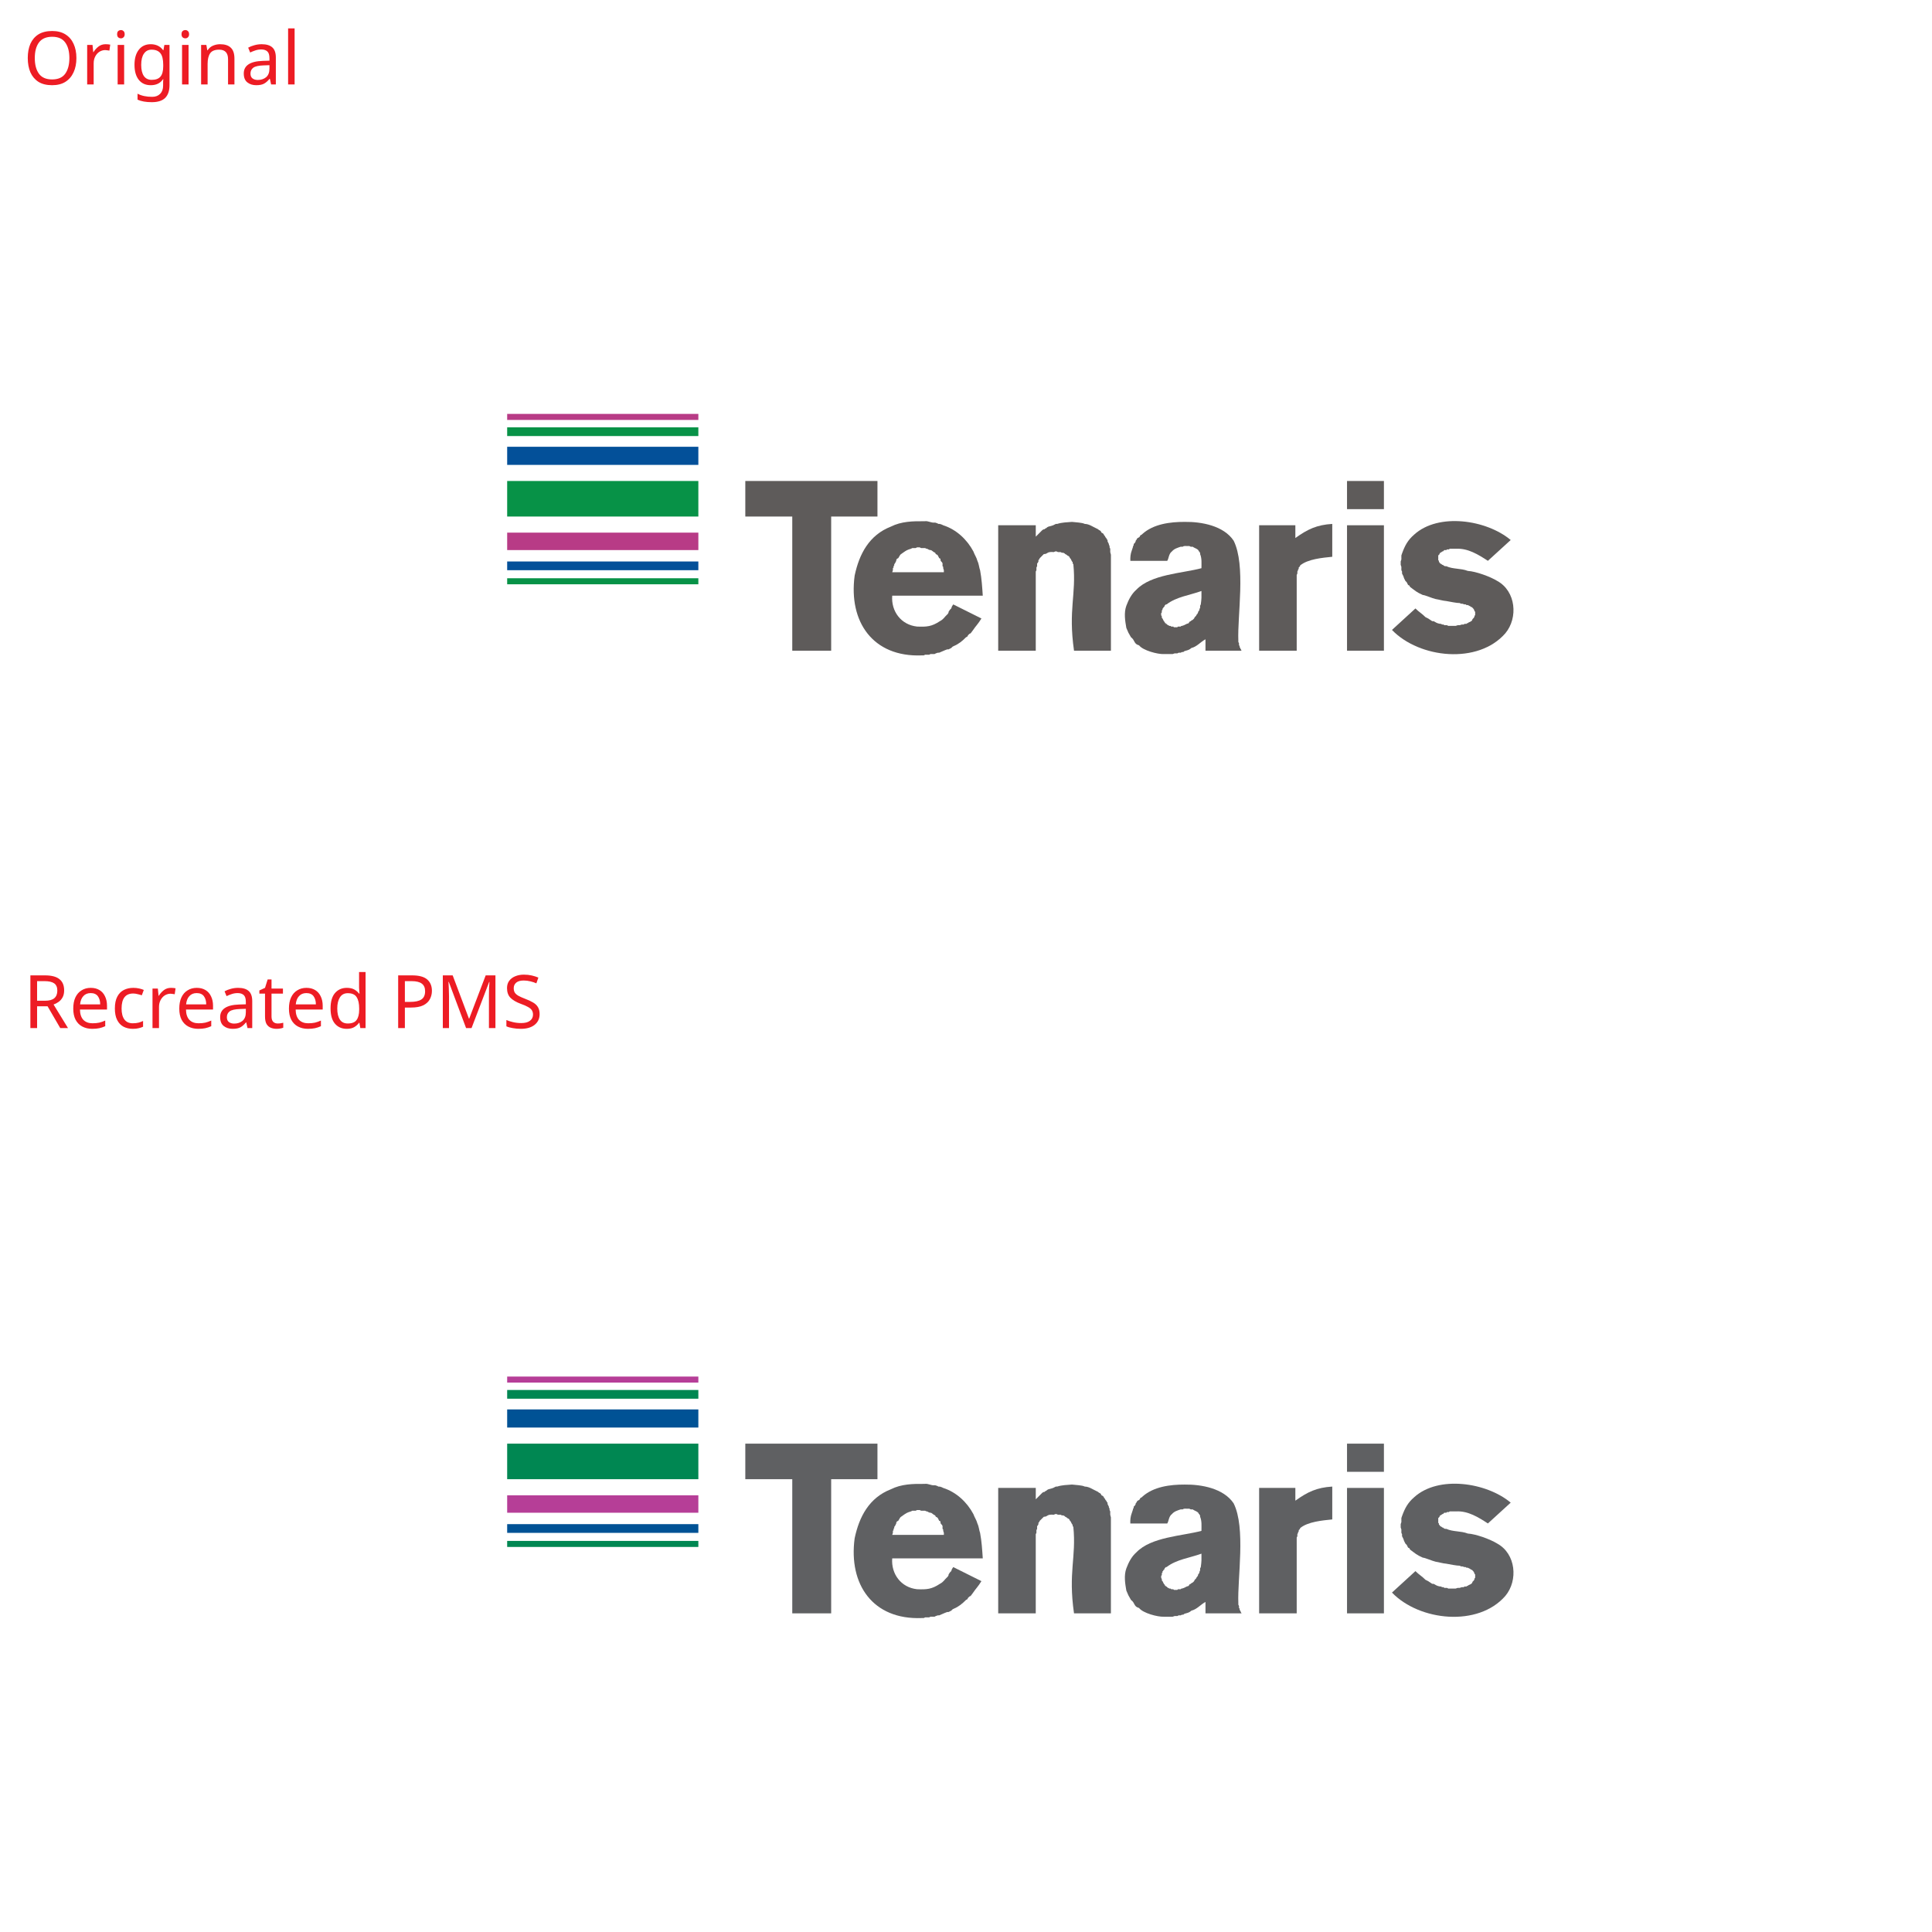
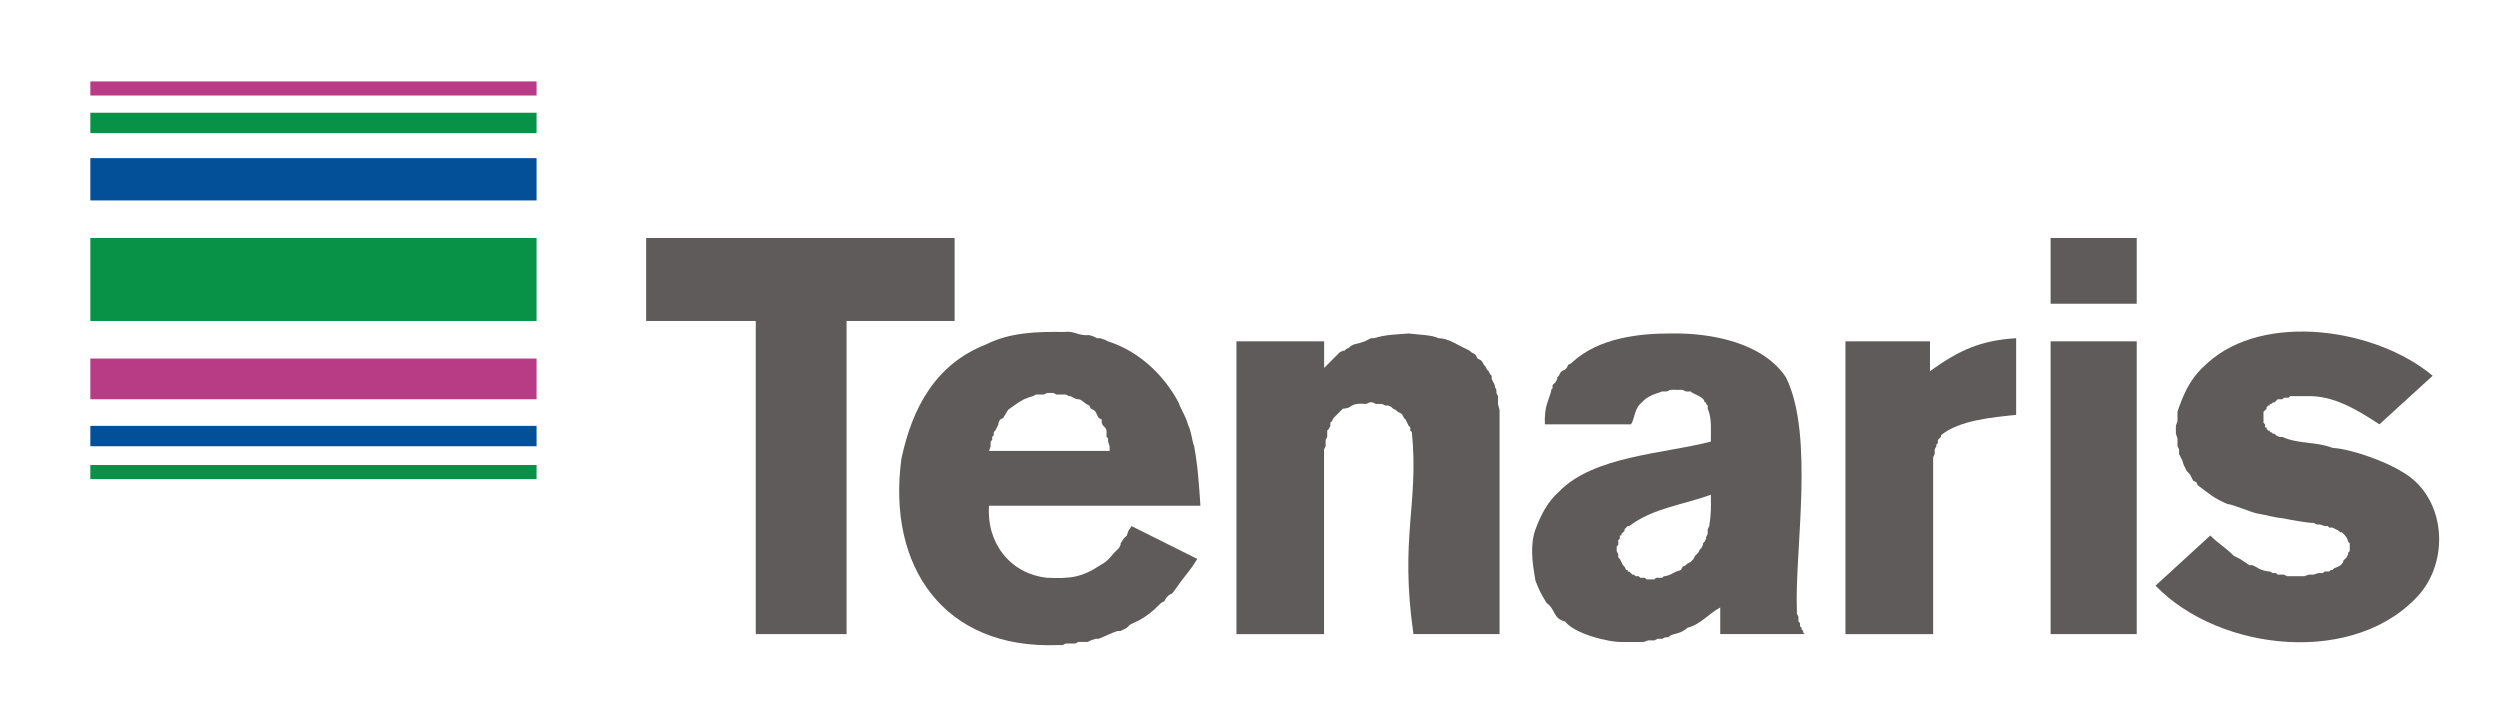
- <svg xmlns="http://www.w3.org/2000/svg" version="1.1" id="Layer_1" x="0px" y="0px" width="288px" height="288px" viewBox="0 0 288 288" enable-background="new 0 0 288 288" xml:space="preserve">
-   <text transform="matrix(1 0 0 1 3.4673 12.5908)" fill="#ED1C24" font-family="'CenturyGothic'" font-size="11">Original  </text>
-   <text transform="matrix(1 0 0 1 3.4673 153.2568)" fill="#ED1C24" font-family="'CenturyGothic'" font-size="11">Recreated PMS</text>
+ <svg xmlns="http://www.w3.org/2000/svg" version="1.1" id="Layer_1" x="0px" y="0px" width="159.667px" height="46px" viewBox="69.833 56.5 159.667 46" enable-background="new 69.833 56.5 159.667 46" xml:space="preserve">
  <g>
-     <rect x="6.333" y="293.665" fill="#5F6062" width="18" height="18" />
-     <rect x="51.833" y="293.665" fill="#005295" width="18" height="18" />
-     <rect x="29.083" y="293.665" fill="#008752" width="18" height="18" />
-     <rect x="74.583" y="293.665" fill="#B63E97" width="18" height="18" />
-   </g>
-   <g>
-     <polyline fill-rule="evenodd" clip-rule="evenodd" fill="#5E5B5A" points="130.801,71.7 111.102,71.7 111.102,76.999    118.102,76.999 118.102,96.998 123.901,96.998 123.901,76.999 130.801,76.999 130.801,71.7  " />
-     <path fill-rule="evenodd" clip-rule="evenodd" fill="#5E5B5A" d="M142.101,90.1l-0.2,0.301l-0.101,0.3l-0.2,0.198l-0.198,0.301v0.1   l-0.102,0.2l-0.099,0.099c-0.449,0.404-0.503,0.684-1.101,1.001c-1.209,0.803-1.961,0.861-3.399,0.8   c-2.372-0.253-3.882-2.271-3.7-4.6H146.5c-0.083-1.267-0.166-2.556-0.4-3.799c-0.145-0.352-0.146-0.853-0.4-1.399   c-0.125-0.505-0.435-0.922-0.599-1.401c-0.952-1.779-2.536-3.27-4.5-3.899l-0.2-0.1l-0.3-0.101h-0.2l-0.2-0.102l-0.299-0.098   c-0.713,0.068-0.949-0.288-1.601-0.201c-1.71-0.02-3.44,0.013-5,0.801c-3.238,1.265-4.715,4.075-5.399,7.299   c-0.93,6.88,2.705,12.183,9.999,11.899h0.3l0.2-0.1h0.601l0.2-0.099h0.599l0.2-0.102l0.3-0.101h0.2   c0.403-0.159,0.789-0.361,1.201-0.498h0.2l0.198-0.101l0.2-0.102l0.2-0.198l0.2-0.101c0.703-0.29,1.274-0.762,1.8-1.299l0.2-0.102   l0.1-0.2l0.2-0.2l0.2-0.099l0.3-0.4c0.506-0.751,0.782-0.952,1.3-1.801L142.101,90.1 M133.001,85.3l0.1-0.3v-0.301l0.1-0.1v-0.2   l0.101-0.1v-0.201l0.1-0.1l0.2-0.398v-0.102l0.101-0.2l0.2-0.099c0.423-0.678,0.145-0.391,0.7-0.801   c0.498-0.356,0.652-0.437,1.199-0.599l0.2-0.102h0.5l0.2-0.101h0.4l0.198,0.101h0.601l0.2,0.102h0.1   c0.717,0.423,0.322-0.056,1,0.498l0.201,0.101l0.099,0.2l0.2,0.099l0.1,0.102l0.2,0.4l0.2,0.099   c-0.068,0.544,0.369,0.356,0.301,0.9v0.2l0.1,0.1v0.2L140.699,85v0.3H133.001z" />
-     <path fill-rule="evenodd" clip-rule="evenodd" fill="#5E5B5A" d="M154.4,80l0.999-1.001l0.2-0.099h0.1l0.101-0.102L156,78.7   l0.1-0.1l0.2-0.101l0.4-0.102l0.299-0.099l0.4-0.2h0.2c0.707-0.229,1.457-0.241,2.199-0.3c0.547,0.073,1.509,0.09,1.901,0.3   c0.664,0.01,1.188,0.426,1.8,0.699l0.2,0.102l0.1,0.099l0.199,0.1l0.1,0.101l0.102,0.2l0.199,0.1l0.1,0.101l0.102,0.199   l0.099,0.101l0.1,0.2l0.101,0.1l0.1,0.201l0.101,0.098V80.7l0.2,0.4v0.1l0.1,0.2v0.198l0.101,0.202v0.498l0.1,0.399v14.3h-5.5   c-0.887-6.165,0.358-8.307-0.101-12.899l-0.1-0.1v-0.2l-0.101-0.1l-0.198-0.4l-0.102-0.099l-0.099-0.202l-0.102-0.098l-0.2-0.101   L159,82.698l-0.2-0.099l-0.1-0.1l-0.2-0.101h-0.2l-0.2-0.101h-0.4l-0.2-0.1h-0.2l-0.198,0.1c-1.16-0.095-0.825,0.289-1.501,0.301   l-0.099,0.099l-0.502,0.502l-0.099,0.198l-0.102,0.101v0.2l-0.099,0.2l-0.1,0.1v0.4l-0.101,0.2V85l-0.1,0.198v11.8H148.8V78.3   h5.601V80" />
-     <path fill-rule="evenodd" clip-rule="evenodd" fill="#5E5B5A" d="M173.999,83.601c0.237-0.332,0.207-1.045,0.7-1.401   c0.343-0.413,0.826-0.532,1.3-0.7c0.7,0.034,0.033-0.149,1-0.099c0.584-0.044,0.216,0.143,0.801,0.099   c0.179,0.185,0.908,0.344,0.899,0.7h0.1v0.1l0.101,0.101v0.2c0.278,0.641,0.194,1.414,0.199,2.1   c-2.9,0.772-7.495,0.903-9.699,3.201c-0.728,0.638-1.162,1.501-1.5,2.399c-0.378,1.046-0.185,2.242,0,3.3   c0.288,0.71,0.308,0.734,0.699,1.4c0.622,0.445,0.381,0.982,1.2,1.199c0.579,0.765,2.77,1.343,3.7,1.301h1.299l0.302-0.102h0.4   l0.198-0.101h0.301l0.2-0.1h0.2c0.202-0.284,0.684-0.125,1.2-0.601c0.833-0.201,1.363-0.908,2.1-1.299v1.699h5.399l-0.101-0.099   v-0.1l-0.1-0.101v-0.102l-0.101-0.099v-0.2l-0.1-0.1v-0.301l-0.099-0.199v-0.201c-0.153-3.757,1.139-11.211-0.7-14.898   c-1.492-2.235-4.8-2.836-7.301-2.8c-2.158-0.007-4.648,0.31-6.299,1.8l-0.101,0.1l-0.2,0.1l-0.1,0.201l-0.101,0.1l-0.199,0.1   l-0.101,0.101l-0.1,0.198l-0.101,0.102V80.7l-0.1,0.198l-0.2,0.202v0.198L168.9,81.4v0.099l-0.2,0.601   c-0.176,0.462-0.225,0.993-0.2,1.501H173.999 M179.099,88.099c0.011,0.893,0.021,1.13-0.1,2.001l-0.1,0.2v0.299l-0.101,0.2v0.1   l-0.1,0.201l-0.101,0.1v0.1l-0.1,0.2l-0.101,0.099l-0.1,0.202l-0.2,0.198l-0.099,0.2l-0.2,0.2l-0.2,0.102l-0.102,0.099l-0.2,0.1   l-0.099,0.202l-0.3,0.098l-0.2,0.101l-0.2,0.101l-0.3,0.1h-0.101l-0.1,0.1h-0.4l-0.099,0.101h-0.502l-0.099-0.101h-0.3l-0.101-0.1   h-0.2l-0.1-0.1h-0.101l-0.199-0.201h-0.101V92.9h-0.1l-0.101-0.202l-0.1-0.1l-0.199-0.4l-0.102-0.099v-0.2l-0.1-0.2v-0.3l0.1-0.101   v-0.3l0.102-0.101V90.7h0.099v-0.102l0.2-0.198V90.3l0.2-0.2h0.101C175.379,88.955,177.346,88.737,179.099,88.099z" />
-     <path fill-rule="evenodd" clip-rule="evenodd" fill="#5E5B5A" d="M193.099,80.199c1.824-1.303,3.179-1.958,5.499-2.1v4.898   c-1.436,0.149-3.643,0.332-4.8,1.302v0.1l-0.2,0.2v0.198l-0.099,0.102V85l-0.102,0.198v0.3l-0.099,0.202v11.298h-5.601V78.3h5.4   V80.199" />
-     <path fill-rule="evenodd" clip-rule="evenodd" fill="#5E5B5A" d="M200.798,96.998V78.3h5.5v18.698H200.798z M200.798,75.898V71.7   h5.5v4.198H200.798z" />
-     <path fill-rule="evenodd" clip-rule="evenodd" fill="#5E5B5A" d="M210.998,90.7c0.459,0.478,1.04,0.819,1.499,1.298l0.4,0.2   l0.601,0.4h0.2l0.2,0.1c0.259,0.176,0.584,0.293,0.898,0.3l0.2,0.101h0.2l0.101,0.101h0.398l0.2,0.1c0.368,0,0.734,0,1.101,0   l0.3-0.1h0.301l0.3-0.101h0.299l0.102-0.101h0.299l0.102-0.098h0.099l0.102-0.102c0.226-0.088,0.579-0.213,0.599-0.501l0.2-0.198   l0.1-0.2v-0.1l0.101-0.101v-0.5l-0.101-0.1c-0.028-0.191-0.146-0.364-0.3-0.501l-0.1-0.101h-0.101l-0.1-0.098l-0.4-0.202h-0.2   l-0.099-0.099h-0.2l-0.3-0.1h-0.2l-0.2-0.101c-0.369,0.016-1.565-0.215-2-0.3c-0.54-0.042-1.064-0.218-1.601-0.3   c-0.482-0.103-1.615-0.608-1.898-0.601c-0.988-0.44-1.096-0.611-1.901-1.199l-0.1-0.202l-0.2-0.099l-0.2-0.399l-0.2-0.201   l-0.2-0.399l-0.099-0.301l-0.2-0.4v-0.3l-0.1-0.198v-0.501l-0.101-0.3v-0.5l0.101-0.301V82.8l0.1-0.3   c0.428-1.172,0.846-1.973,1.8-2.801c3.623-3.303,10.797-2.225,14.398,0.799l-3.399,3.103c-1.421-0.923-2.947-1.878-4.699-1.8   h-1.001l-0.099,0.099h-0.302l-0.099,0.1h-0.3l-0.2,0.2h-0.101l-0.1,0.1h-0.101v0.101h-0.1l-0.099,0.101v0.1l-0.201,0.2v0.699   l0.1,0.102v0.198h0.102v0.101l0.099,0.1h0.1v0.1h0.101l0.1,0.101h0.101l0.1,0.101l0.2,0.1h0.2c1.004,0.464,2.171,0.291,3.199,0.7   c1.201,0.069,3.366,0.857,4.399,1.499c2.769,1.523,3.14,5.481,1.201,7.801c-4.051,4.663-12.789,3.756-16.9-0.5L210.998,90.7" />
+     <polyline fill="#5E5B5A" points="130.801,71.7 111.102,71.7 111.102,76.999 118.102,76.999 118.102,96.998 123.901,96.998    123.901,76.999 130.801,76.999 130.801,71.7  " />
+     <path fill="#5E5B5A" d="M142.101,90.1l-0.2,0.301l-0.101,0.3l-0.2,0.198l-0.198,0.301v0.1l-0.102,0.2l-0.099,0.099   c-0.449,0.404-0.503,0.684-1.101,1.001c-1.209,0.803-1.961,0.861-3.399,0.8c-2.372-0.253-3.882-2.271-3.7-4.6H146.5   c-0.083-1.267-0.166-2.556-0.4-3.799c-0.145-0.352-0.146-0.853-0.399-1.399c-0.125-0.505-0.435-0.922-0.599-1.401   c-0.953-1.779-2.537-3.27-4.5-3.899l-0.2-0.1l-0.3-0.101h-0.2l-0.2-0.102l-0.299-0.098c-0.713,0.068-0.949-0.288-1.601-0.201   c-1.71-0.02-3.44,0.013-5,0.801c-3.238,1.265-4.715,4.075-5.399,7.299c-0.93,6.88,2.705,12.183,9.999,11.899h0.3l0.2-0.1h0.601   l0.2-0.099h0.599l0.2-0.102l0.3-0.101h0.2c0.403-0.159,0.789-0.361,1.201-0.498h0.2l0.198-0.101l0.2-0.102l0.2-0.198l0.2-0.101   c0.703-0.29,1.274-0.762,1.8-1.299l0.2-0.102l0.1-0.2l0.2-0.2l0.2-0.099l0.3-0.4c0.506-0.751,0.782-0.952,1.3-1.801L142.101,90.1    M133.001,85.3l0.1-0.3v-0.301l0.1-0.1v-0.2l0.101-0.1v-0.201l0.1-0.1l0.2-0.398v-0.102l0.101-0.2l0.2-0.099   c0.423-0.678,0.145-0.391,0.7-0.801c0.498-0.356,0.652-0.437,1.199-0.599l0.2-0.102h0.5l0.2-0.101h0.4l0.198,0.101h0.601l0.2,0.102   h0.1c0.717,0.423,0.322-0.056,1,0.498l0.201,0.101l0.099,0.2l0.2,0.099l0.1,0.102l0.2,0.4l0.2,0.099   c-0.068,0.544,0.369,0.356,0.301,0.9v0.2l0.1,0.1v0.2L140.699,85v0.3H133.001z" />
+     <path fill="#5E5B5A" d="M154.4,80l0.998-1.001L155.6,78.9h0.1l0.101-0.102L156,78.7l0.1-0.1l0.2-0.101l0.4-0.102l0.299-0.099   l0.399-0.2h0.201c0.707-0.229,1.457-0.241,2.198-0.3c0.548,0.073,1.509,0.09,1.901,0.3c0.664,0.01,1.188,0.426,1.8,0.699l0.2,0.102   l0.1,0.099l0.199,0.1l0.1,0.101l0.103,0.2l0.198,0.1l0.101,0.101l0.103,0.199L164.7,79.9l0.1,0.2l0.101,0.1l0.101,0.201   l0.101,0.098V80.7l0.201,0.4v0.1l0.1,0.2v0.198l0.101,0.202v0.498l0.101,0.399v14.3h-5.5c-0.888-6.165,0.357-8.307-0.102-12.899   l-0.1-0.1v-0.2l-0.102-0.1l-0.197-0.4l-0.103-0.099l-0.099-0.202l-0.103-0.098l-0.2-0.101l-0.1-0.1l-0.2-0.099l-0.1-0.1l-0.2-0.101   h-0.2l-0.2-0.101H157.7l-0.2-0.1h-0.2l-0.198,0.1c-1.16-0.095-0.824,0.289-1.5,0.301l-0.1,0.099L155,83.199l-0.1,0.198   l-0.102,0.101v0.2l-0.099,0.2l-0.101,0.1v0.4l-0.101,0.2V85l-0.101,0.198v11.8H148.8V78.3h5.601V80" />
+     <path fill="#5E5B5A" d="M173.999,83.601c0.237-0.332,0.207-1.045,0.7-1.401c0.343-0.413,0.826-0.532,1.3-0.7   c0.7,0.034,0.033-0.149,1-0.099c0.584-0.044,0.216,0.143,0.801,0.099c0.179,0.185,0.908,0.344,0.899,0.7h0.1v0.1l0.102,0.101v0.2   c0.277,0.641,0.193,1.414,0.199,2.1c-2.9,0.772-7.496,0.903-9.699,3.201c-0.729,0.638-1.162,1.501-1.5,2.399   c-0.379,1.046-0.186,2.242,0,3.3c0.287,0.71,0.308,0.734,0.699,1.4c0.621,0.445,0.381,0.982,1.199,1.199   c0.579,0.765,2.77,1.343,3.7,1.301h1.299l0.302-0.102h0.4l0.197-0.101h0.302l0.2-0.1h0.199c0.203-0.284,0.685-0.125,1.201-0.601   c0.832-0.201,1.362-0.908,2.1-1.299v1.699h5.398l-0.101-0.099v-0.1l-0.101-0.101v-0.103l-0.101-0.099v-0.2l-0.101-0.1v-0.301   l-0.098-0.199v-0.201c-0.154-3.757,1.139-11.211-0.701-14.898c-1.492-2.235-4.799-2.836-7.301-2.8   c-2.158-0.007-4.648,0.31-6.299,1.8l-0.102,0.1l-0.199,0.1l-0.1,0.201l-0.102,0.1l-0.199,0.1l-0.101,0.101l-0.101,0.198   l-0.101,0.102V80.7l-0.101,0.198l-0.199,0.202v0.198L168.9,81.4v0.099l-0.2,0.601c-0.177,0.462-0.226,0.993-0.2,1.501H173.999    M179.1,88.099c0.01,0.893,0.021,1.13-0.101,2.001l-0.101,0.2v0.299l-0.101,0.2v0.1l-0.101,0.201l-0.1,0.1v0.1l-0.101,0.2   l-0.101,0.099l-0.101,0.202l-0.2,0.198l-0.099,0.2l-0.2,0.2l-0.199,0.102l-0.103,0.099l-0.2,0.1l-0.1,0.202L176.896,93   l-0.201,0.101l-0.199,0.101l-0.301,0.1h-0.1l-0.101,0.1h-0.399l-0.1,0.101h-0.502l-0.1-0.101h-0.299l-0.102-0.1h-0.2l-0.101-0.1   h-0.101l-0.198-0.201h-0.102V92.9h-0.1l-0.102-0.202l-0.1-0.1l-0.199-0.4l-0.102-0.099v-0.2l-0.101-0.2v-0.3l0.101-0.101v-0.3   l0.102-0.101V90.7h0.1v-0.102l0.199-0.198v-0.1l0.2-0.2h0.101C175.379,88.955,177.346,88.737,179.1,88.099z" />
+     <path fill="#5E5B5A" d="M193.1,80.199c1.823-1.303,3.178-1.958,5.498-2.1v4.898c-1.436,0.149-3.643,0.332-4.8,1.302v0.1l-0.2,0.2   v0.198l-0.099,0.102V85l-0.103,0.198v0.3l-0.099,0.202v11.298h-5.601V78.3h5.4v1.899" />
+     <path fill="#5E5B5A" d="M200.798,96.998V78.3h5.5v18.698H200.798z M200.798,75.898V71.7h5.5v4.198H200.798z" />
+     <path fill="#5E5B5A" d="M210.998,90.7c0.459,0.478,1.04,0.819,1.499,1.298l0.399,0.2l0.602,0.4h0.199l0.201,0.1   c0.258,0.176,0.584,0.293,0.897,0.3l0.2,0.101h0.199l0.102,0.101h0.398l0.199,0.1c0.369,0,0.734,0,1.102,0l0.3-0.1h0.302   l0.299-0.101h0.299l0.103-0.101h0.3l0.102-0.098h0.099l0.103-0.102c0.226-0.088,0.578-0.213,0.599-0.501l0.2-0.198l0.1-0.2v-0.1   l0.102-0.101v-0.5l-0.102-0.1c-0.027-0.191-0.146-0.364-0.3-0.501l-0.101-0.101h-0.101l-0.101-0.098l-0.399-0.202h-0.2   l-0.099-0.099h-0.2l-0.3-0.1h-0.2l-0.199-0.101c-0.369,0.016-1.565-0.215-2-0.3c-0.541-0.042-1.064-0.218-1.602-0.3   c-0.482-0.103-1.615-0.608-1.898-0.601c-0.988-0.44-1.096-0.611-1.9-1.199l-0.1-0.202l-0.201-0.099l-0.199-0.399l-0.2-0.201   l-0.2-0.399l-0.099-0.301l-0.2-0.4v-0.3l-0.1-0.198v-0.501l-0.102-0.3v-0.5l0.102-0.301V82.8l0.1-0.3   c0.428-1.172,0.846-1.973,1.8-2.801c3.623-3.303,10.798-2.225,14.397,0.799l-3.398,3.103c-1.421-0.923-2.947-1.878-4.699-1.8h-1   L216,81.9h-0.303L215.6,82h-0.301l-0.199,0.2h-0.102l-0.1,0.1h-0.102v0.101h-0.1l-0.1,0.101v0.1l-0.201,0.2v0.699l0.101,0.102   v0.198h0.103v0.101l0.098,0.1h0.101v0.1h0.101l0.101,0.101h0.101l0.101,0.101l0.2,0.1h0.199c1.004,0.464,2.172,0.291,3.199,0.7   c1.201,0.069,3.366,0.857,4.398,1.499c2.77,1.523,3.141,5.481,1.201,7.801c-4.051,4.663-12.789,3.756-16.899-0.5L210.998,90.7" />
    <rect x="75.603" y="86.199" fill="#079247" width="28.499" height="0.9" />
    <rect x="75.603" y="71.7" fill="#079247" width="28.499" height="5.299" />
    <rect x="75.603" y="63.7" fill="#079247" width="28.499" height="1.301" />
    <rect x="75.603" y="83.699" fill="#035099" width="28.499" height="1.301" />
    <rect x="75.603" y="66.599" fill="#035099" width="28.499" height="2.702" />
    <rect x="75.603" y="79.399" fill="#B83B86" width="28.499" height="2.6" />
    <rect x="75.603" y="61.7" fill="#B83B86" width="28.499" height="0.9" />
  </g>
-   <g>
-     <polyline fill-rule="evenodd" clip-rule="evenodd" fill="#5F6062" points="130.801,215.202 111.102,215.202 111.102,220.501    118.102,220.501 118.102,240.5 123.901,240.5 123.901,220.501 130.801,220.501 130.801,215.202  " />
-     <path fill-rule="evenodd" clip-rule="evenodd" fill="#5F6062" d="M142.101,233.602l-0.2,0.301l-0.101,0.3l-0.2,0.198l-0.198,0.301   v0.1l-0.102,0.2l-0.099,0.099c-0.449,0.404-0.503,0.684-1.101,1.001c-1.209,0.803-1.961,0.861-3.399,0.8   c-2.372-0.253-3.882-2.271-3.7-4.6H146.5c-0.083-1.267-0.166-2.556-0.4-3.799c-0.145-0.352-0.146-0.853-0.4-1.399   c-0.125-0.505-0.435-0.922-0.599-1.401c-0.952-1.779-2.536-3.27-4.5-3.899l-0.2-0.1l-0.3-0.101h-0.2l-0.2-0.102l-0.299-0.098   c-0.713,0.068-0.949-0.288-1.601-0.201c-1.71-0.02-3.44,0.013-5,0.801c-3.238,1.265-4.715,4.075-5.399,7.299   c-0.93,6.88,2.705,12.183,9.999,11.899h0.3l0.2-0.1h0.601l0.2-0.099h0.599l0.2-0.102l0.3-0.101h0.2   c0.403-0.159,0.789-0.361,1.201-0.498h0.2l0.198-0.101l0.2-0.102l0.2-0.198l0.2-0.101c0.703-0.29,1.274-0.762,1.8-1.299l0.2-0.102   l0.1-0.2l0.2-0.2l0.2-0.099l0.3-0.4c0.506-0.751,0.782-0.952,1.3-1.801L142.101,233.602 M133.001,228.802l0.1-0.3v-0.301l0.1-0.1   v-0.2l0.101-0.1v-0.201l0.1-0.1l0.2-0.398v-0.102l0.101-0.2l0.2-0.099c0.423-0.678,0.145-0.391,0.7-0.801   c0.498-0.356,0.652-0.437,1.199-0.599l0.2-0.102h0.5l0.2-0.101h0.4l0.198,0.101h0.601l0.2,0.102h0.1   c0.717,0.423,0.322-0.056,1,0.498l0.201,0.101l0.099,0.2l0.2,0.099l0.1,0.102l0.2,0.4l0.2,0.099   c-0.068,0.544,0.369,0.356,0.301,0.9v0.2l0.1,0.1v0.2l0.099,0.301v0.3H133.001z" />
-     <path fill-rule="evenodd" clip-rule="evenodd" fill="#5F6062" d="M154.4,223.502l0.999-1.001l0.2-0.099h0.1l0.101-0.102l0.2-0.099   l0.1-0.1l0.2-0.101l0.4-0.102l0.299-0.099l0.4-0.2h0.2c0.707-0.229,1.457-0.241,2.199-0.3c0.547,0.073,1.509,0.09,1.901,0.3   c0.664,0.01,1.188,0.426,1.8,0.699l0.2,0.102l0.1,0.099l0.199,0.1l0.1,0.101l0.102,0.2l0.199,0.1l0.1,0.101l0.102,0.199   l0.099,0.101l0.1,0.2l0.101,0.1l0.1,0.201L165.1,224v0.202l0.2,0.4v0.1l0.1,0.2v0.198l0.101,0.202v0.498l0.1,0.399v14.3h-5.5   c-0.887-6.165,0.358-8.307-0.101-12.899l-0.1-0.1v-0.2l-0.101-0.1l-0.198-0.4l-0.102-0.099L159.4,226.5l-0.102-0.098l-0.2-0.101   L159,226.2l-0.2-0.099l-0.1-0.1l-0.2-0.101h-0.2l-0.2-0.101h-0.4l-0.2-0.1h-0.2l-0.198,0.1c-1.16-0.095-0.825,0.289-1.501,0.301   l-0.099,0.099l-0.502,0.502L154.9,226.9l-0.102,0.101v0.2l-0.099,0.2l-0.1,0.1v0.4l-0.101,0.2v0.4l-0.1,0.198v11.8H148.8v-18.698   h5.601V223.502" />
-     <path fill-rule="evenodd" clip-rule="evenodd" fill="#5F6062" d="M173.999,227.103c0.237-0.332,0.207-1.045,0.7-1.401   c0.343-0.413,0.826-0.532,1.3-0.7c0.7,0.034,0.033-0.149,1-0.099c0.584-0.044,0.216,0.143,0.801,0.099   c0.179,0.185,0.908,0.344,0.899,0.7h0.1v0.1l0.101,0.101v0.2c0.278,0.641,0.194,1.414,0.199,2.1   c-2.9,0.772-7.495,0.903-9.699,3.201c-0.728,0.638-1.162,1.501-1.5,2.399c-0.378,1.046-0.185,2.242,0,3.3   c0.288,0.71,0.308,0.734,0.699,1.4c0.622,0.445,0.381,0.982,1.2,1.199c0.579,0.765,2.77,1.343,3.7,1.301h1.299l0.302-0.102h0.4   l0.198-0.101h0.301l0.2-0.1h0.2c0.202-0.284,0.684-0.125,1.2-0.601c0.833-0.201,1.363-0.908,2.1-1.299v1.699h5.399l-0.101-0.099   v-0.1l-0.1-0.101V240.1l-0.101-0.099v-0.2l-0.1-0.1V239.4l-0.099-0.199V239c-0.153-3.757,1.139-11.211-0.7-14.898   c-1.492-2.235-4.8-2.836-7.301-2.8c-2.158-0.007-4.648,0.31-6.299,1.8l-0.101,0.1l-0.2,0.1l-0.1,0.201l-0.101,0.1l-0.199,0.1   l-0.101,0.101l-0.1,0.198l-0.101,0.102v0.101l-0.1,0.198l-0.2,0.202v0.198l-0.099,0.102v0.099l-0.2,0.601   c-0.176,0.462-0.225,0.993-0.2,1.501H173.999 M179.099,231.601c0.011,0.893,0.021,1.13-0.1,2.001l-0.1,0.2v0.299l-0.101,0.2v0.1   l-0.1,0.201l-0.101,0.1v0.1l-0.1,0.2l-0.101,0.099l-0.1,0.202l-0.2,0.198L178,235.7l-0.2,0.2l-0.2,0.102l-0.102,0.099l-0.2,0.1   l-0.099,0.202l-0.3,0.098l-0.2,0.101l-0.2,0.101l-0.3,0.1h-0.101l-0.1,0.1h-0.4l-0.099,0.101h-0.502l-0.099-0.101h-0.3l-0.101-0.1   h-0.2l-0.1-0.1h-0.101l-0.199-0.201h-0.101v-0.098h-0.1l-0.101-0.202l-0.1-0.1l-0.199-0.4l-0.102-0.099v-0.2l-0.1-0.2v-0.3   l0.1-0.101v-0.3l0.102-0.101v-0.198h0.099v-0.102l0.2-0.198v-0.101l0.2-0.2h0.101C175.379,232.457,177.346,232.239,179.099,231.601   z" />
-     <path fill-rule="evenodd" clip-rule="evenodd" fill="#5F6062" d="M193.099,223.701c1.824-1.303,3.179-1.958,5.499-2.1v4.898   c-1.436,0.149-3.643,0.332-4.8,1.302v0.1l-0.2,0.2v0.198l-0.099,0.102v0.101l-0.102,0.198v0.3l-0.099,0.202V240.5h-5.601v-18.698   h5.4V223.701" />
-     <path fill-rule="evenodd" clip-rule="evenodd" fill="#5F6062" d="M200.798,240.5v-18.698h5.5V240.5H200.798z M200.798,219.4v-4.198   h5.5v4.198H200.798z" />
-     <path fill-rule="evenodd" clip-rule="evenodd" fill="#5F6062" d="M210.998,234.202c0.459,0.478,1.04,0.819,1.499,1.298l0.4,0.2   l0.601,0.4h0.2l0.2,0.1c0.259,0.176,0.584,0.293,0.898,0.3l0.2,0.101h0.2l0.101,0.101h0.398l0.2,0.1c0.368,0,0.734,0,1.101,0   l0.3-0.1h0.301l0.3-0.101h0.299l0.102-0.101h0.299l0.102-0.098h0.099l0.102-0.102c0.226-0.088,0.579-0.213,0.599-0.501l0.2-0.198   l0.1-0.2v-0.1l0.101-0.101v-0.5l-0.101-0.1c-0.028-0.191-0.146-0.364-0.3-0.501l-0.1-0.101h-0.101l-0.1-0.098l-0.4-0.202h-0.2   l-0.099-0.099h-0.2l-0.3-0.1h-0.2l-0.2-0.101c-0.369,0.016-1.565-0.215-2-0.3c-0.54-0.042-1.064-0.218-1.601-0.3   c-0.482-0.103-1.615-0.608-1.898-0.601c-0.988-0.44-1.096-0.611-1.901-1.199l-0.1-0.202l-0.2-0.099l-0.2-0.399l-0.2-0.201   l-0.2-0.399l-0.099-0.301l-0.2-0.4v-0.3l-0.1-0.198v-0.501l-0.101-0.3v-0.5l0.101-0.301v-0.599l0.1-0.3   c0.428-1.172,0.846-1.973,1.8-2.801c3.623-3.303,10.797-2.225,14.398,0.799l-3.399,3.103c-1.421-0.923-2.947-1.878-4.699-1.8   h-1.001l-0.099,0.099h-0.302l-0.099,0.1h-0.3l-0.2,0.2h-0.101l-0.1,0.1h-0.101v0.101h-0.1l-0.099,0.101v0.1l-0.201,0.2v0.699   l0.1,0.102v0.198h0.102v0.101l0.099,0.1h0.1v0.1h0.101l0.1,0.101h0.101l0.1,0.101l0.2,0.1h0.2c1.004,0.464,2.171,0.291,3.199,0.7   c1.201,0.069,3.366,0.857,4.399,1.499c2.769,1.523,3.14,5.481,1.201,7.801c-4.051,4.663-12.789,3.756-16.9-0.5L210.998,234.202" />
-     <rect x="75.603" y="229.701" fill="#008752" width="28.499" height="0.9" />
-     <rect x="75.603" y="215.202" fill="#008752" width="28.499" height="5.299" />
-     <rect x="75.603" y="207.202" fill="#008752" width="28.499" height="1.301" />
-     <rect x="75.603" y="227.201" fill="#005295" width="28.499" height="1.301" />
-     <rect x="75.603" y="210.101" fill="#005295" width="28.499" height="2.702" />
-     <rect x="75.603" y="222.901" fill="#B63E97" width="28.499" height="2.6" />
-     <rect x="75.603" y="205.202" fill="#B63E97" width="28.499" height="0.9" />
-   </g>
</svg>
